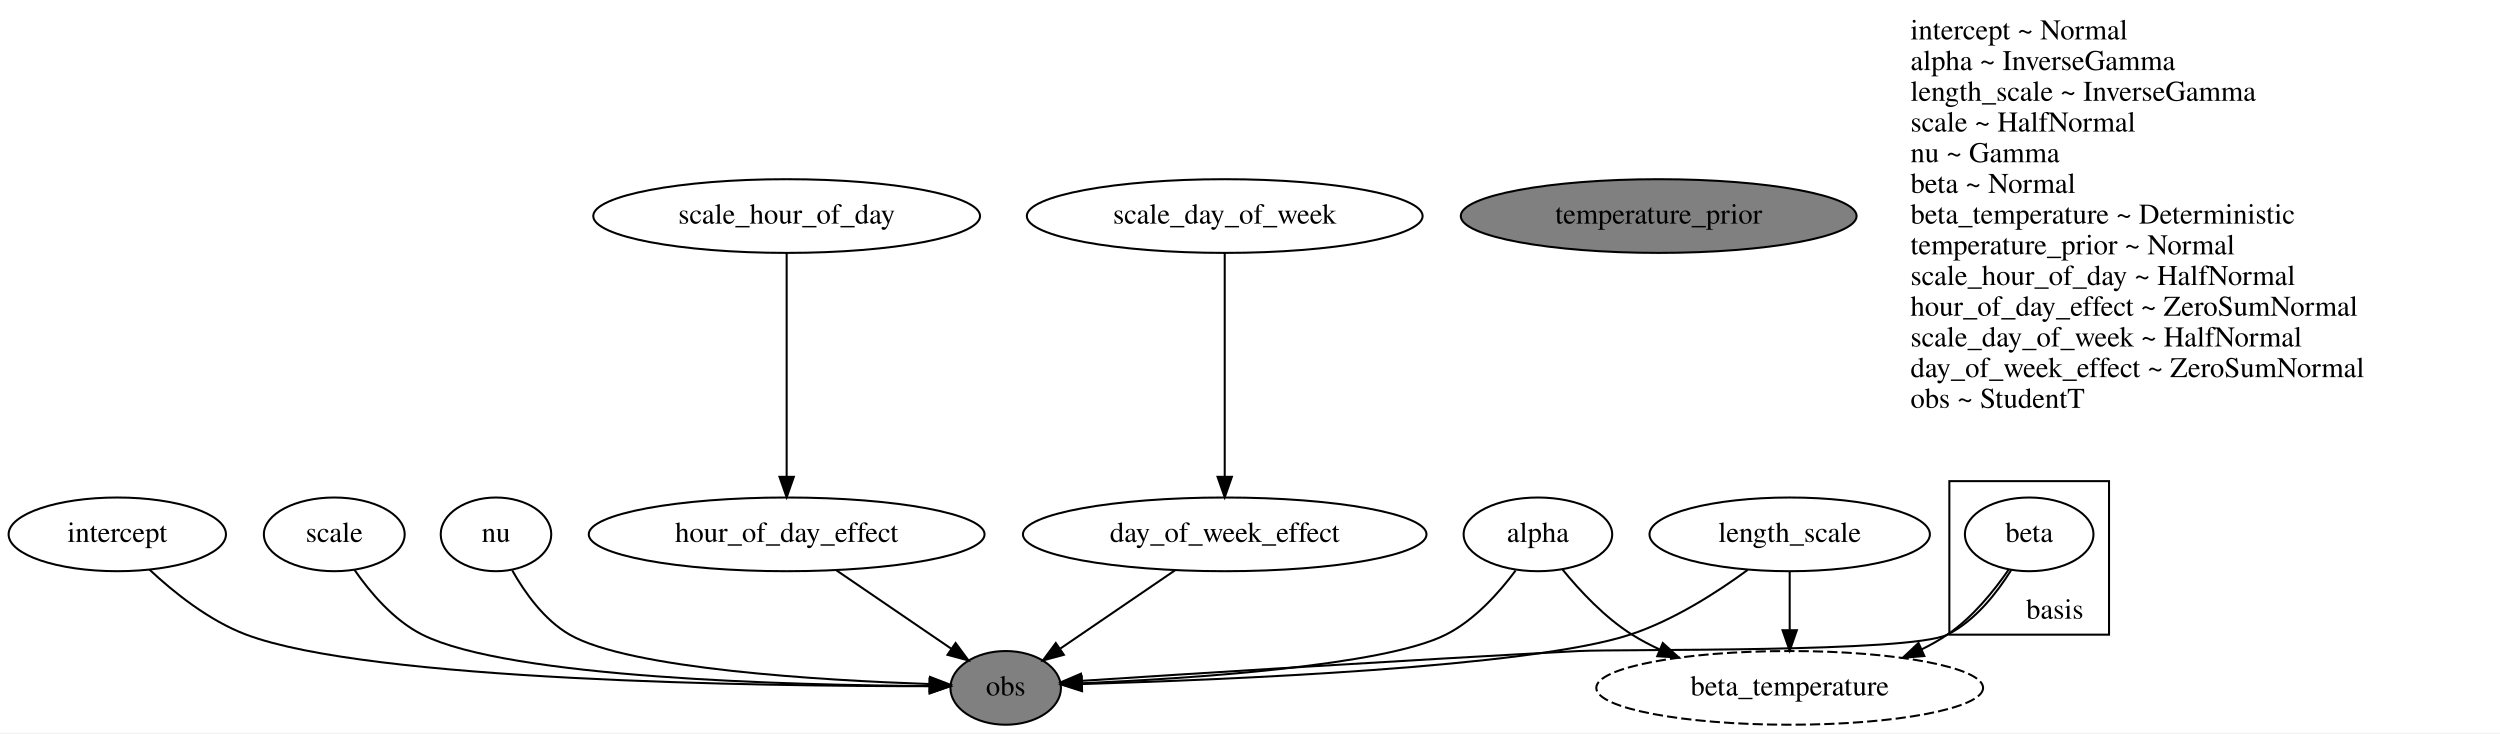
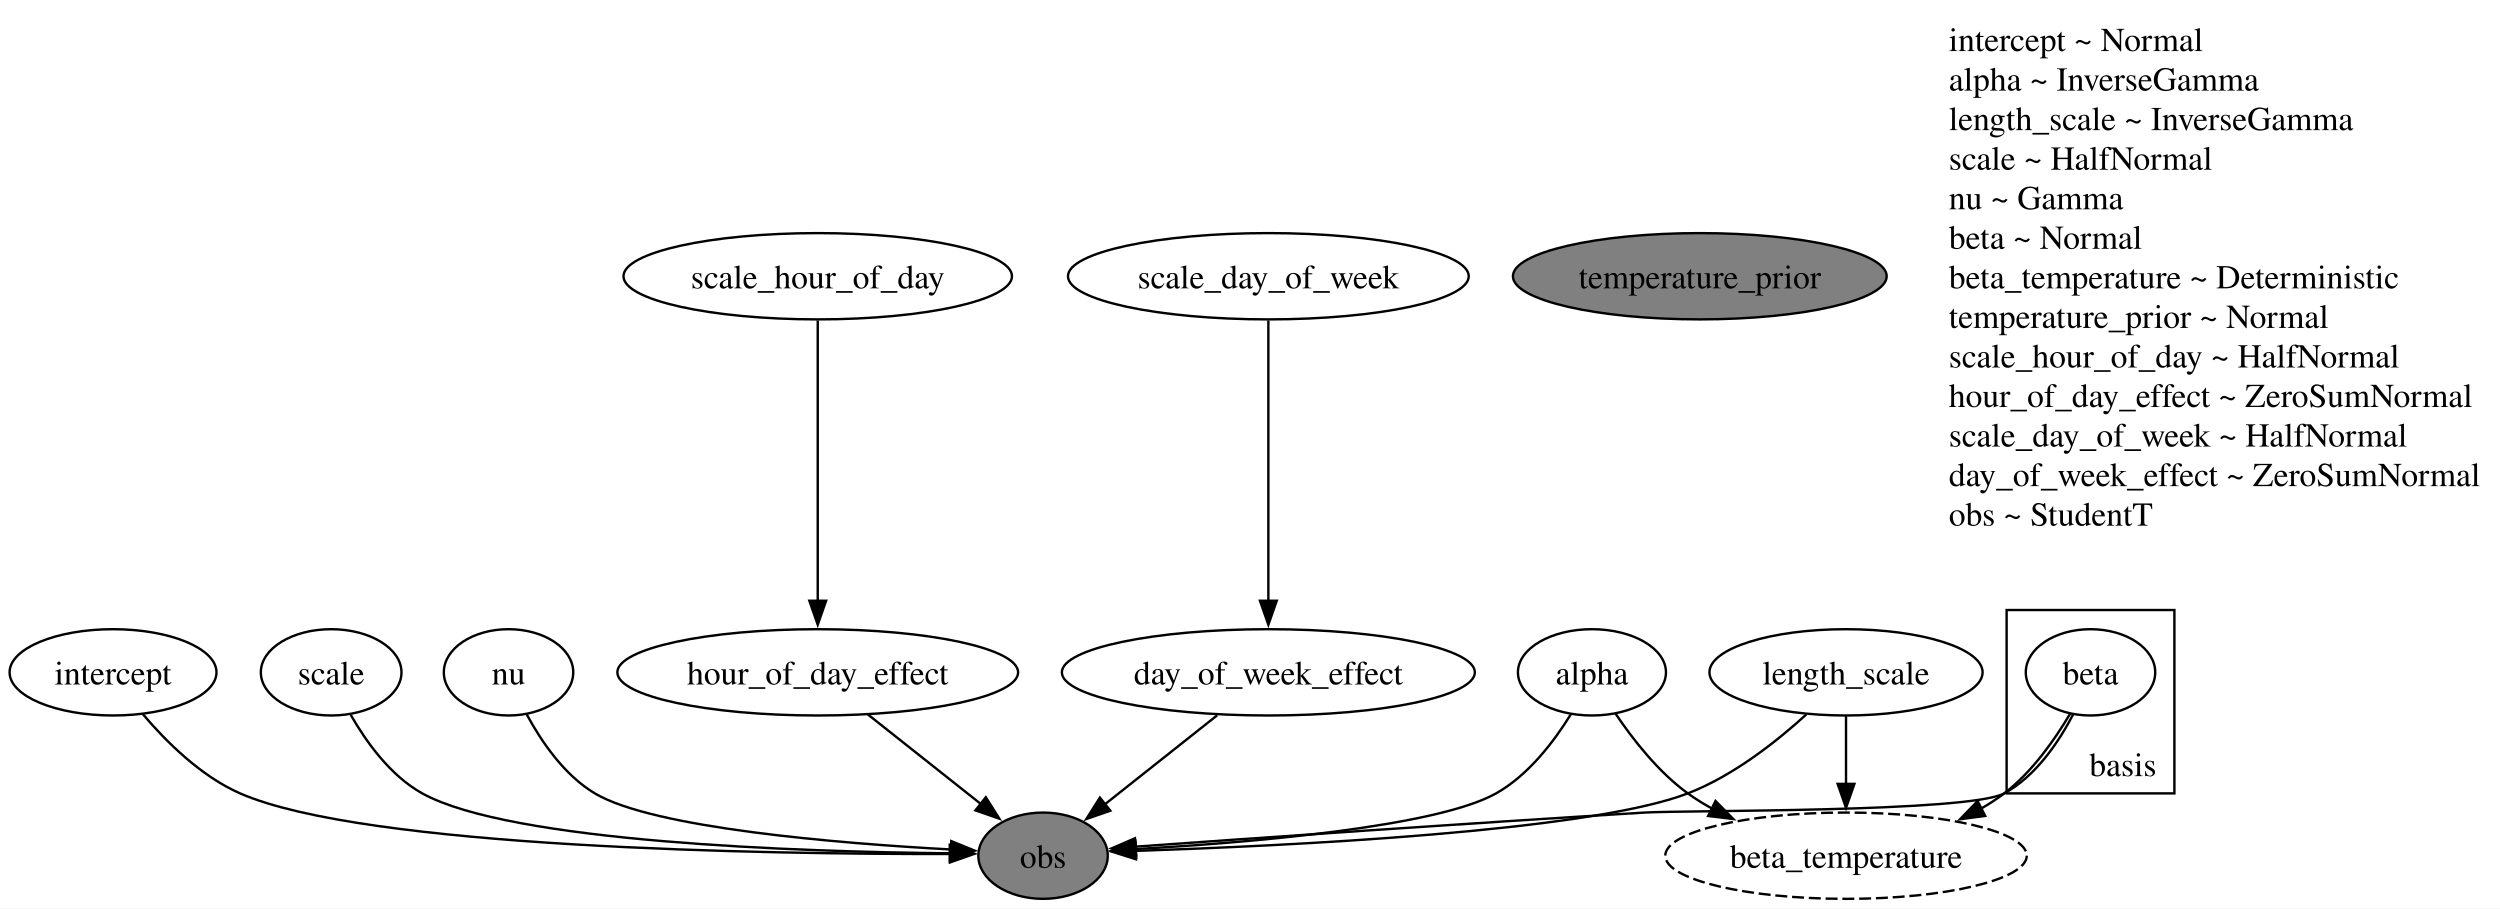
- <svg xmlns="http://www.w3.org/2000/svg" width="1221pt" height="358pt" viewBox="0.00 0.00 1221.30 358.00">
-   <g id="graph0" class="graph" transform="scale(1 1) rotate(0) translate(4 354)">
-     <polygon fill="white" stroke="transparent" points="-4,4 -4,-354 1217.3,-354 1217.3,4 -4,4" />
+ <svg xmlns="http://www.w3.org/2000/svg" width="1043pt" height="379pt" viewBox="0.00 0.00 1043.00 379.00">
+   <g id="graph0" class="graph" transform="scale(1 1) rotate(0) translate(4 375)">
+     <polygon fill="white" stroke="none" points="-4,4 -4,-375 1039.29,-375 1039.29,4 -4,4" />
    <g id="clust1" class="cluster">
-       <polygon fill="none" stroke="black" points="948.3,-44 948.3,-119 1026.3,-119 1026.3,-44 948.3,-44" />
-       <text text-anchor="middle" x="999.8" y="-51.8" font-family="Times,serif" font-size="14.00">basis</text>
+       <polygon fill="none" stroke="black" points="833.16,-44 833.16,-120.5 903.16,-120.5 903.16,-44 833.16,-44" />
+       <text xml:space="preserve" text-anchor="middle" x="881.66" y="-51.2" font-family="Times,serif" font-size="14.00">basis</text>
    </g>
    <g id="node1" class="node">
-       <ellipse fill="white" stroke="black" cx="53.3" cy="-93" rx="53.09" ry="18" />
-       <text text-anchor="middle" x="53.3" y="-89.3" font-family="Times,serif" font-size="14.00">intercept</text>
+       <ellipse fill="white" stroke="black" cx="43.16" cy="-94.5" rx="43.16" ry="18" />
+       <text xml:space="preserve" text-anchor="middle" x="43.16" y="-89.45" font-family="Times,serif" font-size="14.00">intercept</text>
    </g>
    <g id="node12" class="node">
-       <ellipse fill="grey" stroke="black" cx="487.3" cy="-18" rx="27" ry="18" />
-       <text text-anchor="middle" x="487.3" y="-14.3" font-family="Times,serif" font-size="14.00">obs</text>
+       <ellipse fill="grey" stroke="black" cx="431.16" cy="-18" rx="27" ry="18" />
+       <text xml:space="preserve" text-anchor="middle" x="431.16" y="-12.95" font-family="Times,serif" font-size="14.00">obs</text>
    </g>
    <g id="edge6" class="edge">
-       <path fill="none" stroke="black" d="M69.02,-75.77C80.88,-64.68 98.14,-50.82 116.3,-44 176.59,-21.36 368.29,-18.83 449.92,-18.81" />
-       <polygon fill="black" stroke="black" points="450.22,-22.31 460.22,-18.82 450.23,-15.31 450.22,-22.31" />
+       <path fill="none" stroke="black" d="M55.59,-77.06C65.27,-65.62 79.79,-51.17 96.16,-44 148.33,-21.15 315.87,-18.61 392.39,-18.7" />
+       <polygon fill="black" stroke="black" points="392.34,-22.2 402.35,-18.72 392.36,-15.2 392.34,-22.2" />
    </g>
    <g id="node2" class="node">
-       <ellipse fill="white" stroke="black" cx="747.3" cy="-93" rx="36.29" ry="18" />
-       <text text-anchor="middle" x="747.3" y="-89.3" font-family="Times,serif" font-size="14.00">alpha</text>
+       <ellipse fill="white" stroke="black" cx="660.16" cy="-94.5" rx="30.88" ry="18" />
+       <text xml:space="preserve" text-anchor="middle" x="660.16" y="-89.45" font-family="Times,serif" font-size="14.00">alpha</text>
    </g>
    <g id="node6" class="node">
-       <ellipse fill="white" stroke="black" stroke-dasharray="5,2" cx="870.3" cy="-18" rx="94.48" ry="18" />
-       <text text-anchor="middle" x="870.3" y="-14.3" font-family="Times,serif" font-size="14.00">beta_temperature</text>
+       <ellipse fill="white" stroke="black" stroke-dasharray="5,2" cx="766.16" cy="-18" rx="75.41" ry="18" />
+       <text xml:space="preserve" text-anchor="middle" x="766.16" y="-12.95" font-family="Times,serif" font-size="14.00">beta_temperature</text>
    </g>
    <g id="edge1" class="edge">
-       <path fill="none" stroke="black" d="M759.38,-75.75C767.85,-65.37 780,-52.34 793.3,-44 797.58,-41.31 802.17,-38.89 806.91,-36.71" />
-       <polygon fill="black" stroke="black" points="808.31,-39.92 816.16,-32.8 805.59,-33.47 808.31,-39.92" />
+       <path fill="none" stroke="black" d="M669.95,-77.34C677.15,-66.63 687.81,-52.94 700.16,-44 703.34,-41.7 706.75,-39.59 710.28,-37.65" />
+       <polygon fill="black" stroke="black" points="711.71,-40.85 719.14,-33.3 708.62,-34.57 711.71,-40.85" />
    </g>
    <g id="edge7" class="edge">
-       <path fill="none" stroke="black" d="M736.4,-75.33C728.35,-64.49 716.37,-51.09 702.3,-44 672.01,-28.74 577.58,-22.57 524.49,-20.26" />
-       <polygon fill="black" stroke="black" points="524.59,-16.76 514.46,-19.85 524.3,-23.76 524.59,-16.76" />
+       <path fill="none" stroke="black" d="M651.28,-76.88C644.35,-65.66 633.65,-51.57 620.16,-44 595.15,-29.96 517.38,-23.48 469.75,-20.75" />
+       <polygon fill="black" stroke="black" points="470.03,-17.26 459.85,-20.21 469.65,-24.25 470.03,-17.26" />
    </g>
    <g id="node3" class="node">
-       <ellipse fill="white" stroke="black" cx="870.3" cy="-93" rx="68.49" ry="18" />
-       <text text-anchor="middle" x="870.3" y="-89.3" font-family="Times,serif" font-size="14.00">length_scale</text>
+       <ellipse fill="white" stroke="black" cx="766.16" cy="-94.5" rx="56.98" ry="18" />
+       <text xml:space="preserve" text-anchor="middle" x="766.16" y="-89.45" font-family="Times,serif" font-size="14.00">length_scale</text>
    </g>
    <g id="edge2" class="edge">
-       <path fill="none" stroke="black" d="M870.3,-74.7C870.3,-66.25 870.3,-55.87 870.3,-46.37" />
-       <polygon fill="black" stroke="black" points="873.8,-46.18 870.3,-36.18 866.8,-46.18 873.8,-46.18" />
+       <path fill="none" stroke="black" d="M766.16,-76.22C766.16,-67.82 766.16,-57.49 766.16,-47.93" />
+       <polygon fill="black" stroke="black" points="769.66,-47.96 766.16,-37.96 762.66,-47.96 769.66,-47.96" />
    </g>
    <g id="edge8" class="edge">
-       <path fill="none" stroke="black" d="M849.79,-75.64C834.79,-64.64 813.45,-50.93 792.3,-44 743.55,-28.02 594.83,-21.93 524.67,-19.89" />
-       <polygon fill="black" stroke="black" points="524.6,-16.39 514.51,-19.61 524.41,-23.39 524.6,-16.39" />
+       <path fill="none" stroke="black" d="M749.58,-76.91C737.11,-65.55 719.01,-51.27 700.16,-44 659.07,-28.15 533.49,-22.1 469.51,-20" />
+       <polygon fill="black" stroke="black" points="469.93,-16.51 459.82,-19.7 469.71,-23.51 469.93,-16.51" />
    </g>
    <g id="node4" class="node">
-       <ellipse fill="white" stroke="black" cx="159.3" cy="-93" rx="34.39" ry="18" />
-       <text text-anchor="middle" x="159.3" y="-89.3" font-family="Times,serif" font-size="14.00">scale</text>
+       <ellipse fill="white" stroke="black" cx="134.16" cy="-94.5" rx="29.34" ry="18" />
+       <text xml:space="preserve" text-anchor="middle" x="134.16" y="-89.45" font-family="Times,serif" font-size="14.00">scale</text>
    </g>
    <g id="edge9" class="edge">
-       <path fill="none" stroke="black" d="M169.15,-75.68C176.74,-64.71 188.29,-51.01 202.3,-44 244.78,-22.75 382.87,-19.3 449.99,-18.91" />
-       <polygon fill="black" stroke="black" points="450.14,-22.41 460.13,-18.87 450.12,-15.41 450.14,-22.41" />
+       <path fill="none" stroke="black" d="M142.33,-76.75C148.78,-65.47 158.9,-51.35 172.16,-44 209,-23.58 329.6,-19.64 392.39,-19.01" />
+       <polygon fill="black" stroke="black" points="392.28,-22.51 402.25,-18.94 392.23,-15.51 392.28,-22.51" />
    </g>
    <g id="node5" class="node">
-       <ellipse fill="white" stroke="black" cx="238.3" cy="-93" rx="27" ry="18" />
-       <text text-anchor="middle" x="238.3" y="-89.3" font-family="Times,serif" font-size="14.00">nu</text>
+       <ellipse fill="white" stroke="black" cx="208.16" cy="-94.5" rx="27" ry="18" />
+       <text xml:space="preserve" text-anchor="middle" x="208.16" y="-89.45" font-family="Times,serif" font-size="14.00">nu</text>
    </g>
    <g id="edge10" class="edge">
-       <path fill="none" stroke="black" d="M246.25,-75.38C252.35,-64.56 261.84,-51.17 274.3,-44 303.42,-27.25 397.33,-21.69 450.22,-19.87" />
-       <polygon fill="black" stroke="black" points="450.33,-23.37 460.21,-19.55 450.11,-16.37 450.33,-23.37" />
+       <path fill="none" stroke="black" d="M215.77,-76.91C221.81,-65.71 231.38,-51.62 244.16,-44 268.54,-29.47 345.62,-23.15 392.87,-20.59" />
+       <polygon fill="black" stroke="black" points="392.87,-24.1 402.68,-20.09 392.51,-17.11 392.87,-24.1" />
    </g>
    <g id="node7" class="node">
-       <ellipse fill="grey" stroke="black" cx="806.3" cy="-248.5" rx="96.68" ry="18" />
-       <text text-anchor="middle" x="806.3" y="-244.8" font-family="Times,serif" font-size="14.00">temperature_prior</text>
+       <ellipse fill="grey" stroke="black" cx="705.16" cy="-259.75" rx="77.97" ry="18" />
+       <text xml:space="preserve" text-anchor="middle" x="705.16" y="-254.7" font-family="Times,serif" font-size="14.00">temperature_prior</text>
    </g>
    <g id="node8" class="node">
-       <ellipse fill="white" stroke="black" cx="380.3" cy="-248.5" rx="94.48" ry="18" />
-       <text text-anchor="middle" x="380.3" y="-244.8" font-family="Times,serif" font-size="14.00">scale_hour_of_day</text>
+       <ellipse fill="white" stroke="black" cx="337.16" cy="-259.75" rx="81.04" ry="18" />
+       <text xml:space="preserve" text-anchor="middle" x="337.16" y="-254.7" font-family="Times,serif" font-size="14.00">scale_hour_of_day</text>
    </g>
    <g id="node9" class="node">
-       <ellipse fill="white" stroke="black" cx="380.3" cy="-93" rx="96.68" ry="18" />
-       <text text-anchor="middle" x="380.3" y="-89.3" font-family="Times,serif" font-size="14.00">hour_of_day_effect</text>
+       <ellipse fill="white" stroke="black" cx="337.16" cy="-94.5" rx="83.6" ry="18" />
+       <text xml:space="preserve" text-anchor="middle" x="337.16" y="-89.45" font-family="Times,serif" font-size="14.00">hour_of_day_effect</text>
    </g>
    <g id="edge4" class="edge">
-       <path fill="none" stroke="black" d="M380.3,-230.49C380.3,-204.09 380.3,-153.03 380.3,-121.4" />
-       <polygon fill="black" stroke="black" points="383.8,-121.09 380.3,-111.09 376.8,-121.09 383.8,-121.09" />
+       <path fill="none" stroke="black" d="M337.16,-241.28C337.16,-213.3 337.16,-158.13 337.16,-124.27" />
+       <polygon fill="black" stroke="black" points="340.66,-124.36 337.16,-114.36 333.66,-124.36 340.66,-124.36" />
    </g>
    <g id="edge12" class="edge">
-       <path fill="none" stroke="black" d="M404.58,-75.44C421.27,-64.04 443.45,-48.92 460.63,-37.19" />
-       <polygon fill="black" stroke="black" points="462.82,-39.93 469.11,-31.41 458.88,-34.15 462.82,-39.93" />
+       <path fill="none" stroke="black" d="M358.02,-76.97C372,-65.89 390.49,-51.23 405.39,-39.43" />
+       <polygon fill="black" stroke="black" points="407.28,-42.4 412.94,-33.44 402.93,-36.91 407.28,-42.4" />
    </g>
    <g id="node10" class="node">
-       <ellipse fill="white" stroke="black" cx="594.3" cy="-248.5" rx="96.68" ry="18" />
-       <text text-anchor="middle" x="594.3" y="-244.8" font-family="Times,serif" font-size="14.00">scale_day_of_week</text>
+       <ellipse fill="white" stroke="black" cx="525.16" cy="-259.75" rx="83.6" ry="18" />
+       <text xml:space="preserve" text-anchor="middle" x="525.16" y="-254.7" font-family="Times,serif" font-size="14.00">scale_day_of_week</text>
    </g>
    <g id="node11" class="node">
-       <ellipse fill="white" stroke="black" cx="594.3" cy="-93" rx="98.58" ry="18" />
-       <text text-anchor="middle" x="594.3" y="-89.3" font-family="Times,serif" font-size="14.00">day_of_week_effect</text>
+       <ellipse fill="white" stroke="black" cx="525.16" cy="-94.5" rx="86.15" ry="18" />
+       <text xml:space="preserve" text-anchor="middle" x="525.16" y="-89.45" font-family="Times,serif" font-size="14.00">day_of_week_effect</text>
    </g>
    <g id="edge5" class="edge">
-       <path fill="none" stroke="black" d="M594.3,-230.49C594.3,-204.09 594.3,-153.03 594.3,-121.4" />
-       <polygon fill="black" stroke="black" points="597.8,-121.09 594.3,-111.09 590.8,-121.09 597.8,-121.09" />
+       <path fill="none" stroke="black" d="M525.16,-241.28C525.16,-213.3 525.16,-158.13 525.16,-124.27" />
+       <polygon fill="black" stroke="black" points="528.66,-124.36 525.16,-114.36 521.66,-124.36 528.66,-124.36" />
    </g>
    <g id="edge13" class="edge">
-       <path fill="none" stroke="black" d="M570.02,-75.44C553.32,-64.04 531.14,-48.92 513.96,-37.19" />
-       <polygon fill="black" stroke="black" points="515.71,-34.15 505.48,-31.41 511.77,-39.93 515.71,-34.15" />
+       <path fill="none" stroke="black" d="M503.83,-76.59C489.84,-65.5 471.46,-50.94 456.69,-39.23" />
+       <polygon fill="black" stroke="black" points="459.23,-36.78 449.22,-33.31 454.88,-42.26 459.23,-36.78" />
    </g>
    <g id="node13" class="node">
-       <ellipse fill="white" stroke="black" cx="987.3" cy="-93" rx="31.4" ry="18" />
-       <text text-anchor="middle" x="987.3" y="-89.3" font-family="Times,serif" font-size="14.00">beta</text>
+       <ellipse fill="white" stroke="black" cx="868.16" cy="-94.5" rx="27" ry="18" />
+       <text xml:space="preserve" text-anchor="middle" x="868.16" y="-89.45" font-family="Times,serif" font-size="14.00">beta</text>
    </g>
    <g id="edge3" class="edge">
-       <path fill="none" stroke="black" d="M977.22,-75.7C970.04,-65.3 959.51,-52.27 947.3,-44 943.36,-41.33 939.11,-38.94 934.71,-36.78" />
-       <polygon fill="black" stroke="black" points="936.08,-33.56 925.52,-32.69 933.23,-39.95 936.08,-33.56" />
+       <path fill="none" stroke="black" d="M859.7,-77.32C853.37,-66.59 843.82,-52.9 832.16,-44 829.1,-41.66 825.79,-39.52 822.35,-37.56" />
+       <polygon fill="black" stroke="black" points="824.22,-34.59 813.72,-33.21 821.07,-40.84 824.22,-34.59" />
    </g>
    <g id="edge11" class="edge">
-       <path fill="none" stroke="black" d="M978.48,-75.52C971.59,-64.47 960.9,-50.75 947.3,-44 929.36,-35.11 787.29,-37.05 767.3,-36 680.21,-31.42 577.96,-24.93 524.37,-21.44" />
-       <polygon fill="black" stroke="black" points="524.52,-17.95 514.32,-20.79 524.07,-24.93 524.52,-17.95" />
+       <path fill="none" stroke="black" d="M860.99,-77.08C855.05,-65.65 845.42,-51.2 832.16,-44 817.5,-36.03 698.82,-37.01 682.16,-36 606.85,-31.44 518.88,-25.29 469.63,-21.78" />
+       <polygon fill="black" stroke="black" points="470,-18.3 459.78,-21.07 469.5,-25.28 470,-18.3" />
    </g>
    <g id="node14" class="node">
-       <text text-anchor="start" x="929.3" y="-334.8" font-family="Times,serif" font-size="14.00">intercept ~ Normal</text>
-       <text text-anchor="start" x="929.3" y="-319.8" font-family="Times,serif" font-size="14.00">alpha ~ InverseGamma</text>
-       <text text-anchor="start" x="929.3" y="-304.8" font-family="Times,serif" font-size="14.00">length_scale ~ InverseGamma</text>
-       <text text-anchor="start" x="929.3" y="-289.8" font-family="Times,serif" font-size="14.00">scale ~ HalfNormal</text>
-       <text text-anchor="start" x="929.3" y="-274.8" font-family="Times,serif" font-size="14.00">nu ~ Gamma</text>
-       <text text-anchor="start" x="929.3" y="-259.8" font-family="Times,serif" font-size="14.00">beta ~ Normal</text>
-       <text text-anchor="start" x="929.3" y="-244.8" font-family="Times,serif" font-size="14.00">beta_temperature ~ Deterministic</text>
-       <text text-anchor="start" x="929.3" y="-229.8" font-family="Times,serif" font-size="14.00">temperature_prior ~ Normal</text>
-       <text text-anchor="start" x="929.3" y="-214.8" font-family="Times,serif" font-size="14.00">scale_hour_of_day ~ HalfNormal</text>
-       <text text-anchor="start" x="929.3" y="-199.8" font-family="Times,serif" font-size="14.00">hour_of_day_effect ~ ZeroSumNormal</text>
-       <text text-anchor="start" x="929.3" y="-184.8" font-family="Times,serif" font-size="14.00">scale_day_of_week ~ HalfNormal</text>
-       <text text-anchor="start" x="929.3" y="-169.8" font-family="Times,serif" font-size="14.00">day_of_week_effect ~ ZeroSumNormal</text>
-       <text text-anchor="start" x="929.3" y="-154.8" font-family="Times,serif" font-size="14.00">obs ~ StudentT</text>
+       <text xml:space="preserve" text-anchor="start" x="809.04" y="-353.7" font-family="Times,serif" font-size="14.00">intercept ~ Normal</text>
+       <text xml:space="preserve" text-anchor="start" x="809.04" y="-337.2" font-family="Times,serif" font-size="14.00">alpha ~ InverseGamma</text>
+       <text xml:space="preserve" text-anchor="start" x="809.04" y="-320.7" font-family="Times,serif" font-size="14.00">length_scale ~ InverseGamma</text>
+       <text xml:space="preserve" text-anchor="start" x="809.04" y="-304.2" font-family="Times,serif" font-size="14.00">scale ~ HalfNormal</text>
+       <text xml:space="preserve" text-anchor="start" x="809.04" y="-287.7" font-family="Times,serif" font-size="14.00">nu ~ Gamma</text>
+       <text xml:space="preserve" text-anchor="start" x="809.04" y="-271.2" font-family="Times,serif" font-size="14.00">beta ~ Normal</text>
+       <text xml:space="preserve" text-anchor="start" x="809.04" y="-254.7" font-family="Times,serif" font-size="14.00">beta_temperature ~ Deterministic</text>
+       <text xml:space="preserve" text-anchor="start" x="809.04" y="-238.2" font-family="Times,serif" font-size="14.00">temperature_prior ~ Normal</text>
+       <text xml:space="preserve" text-anchor="start" x="809.04" y="-221.7" font-family="Times,serif" font-size="14.00">scale_hour_of_day ~ HalfNormal</text>
+       <text xml:space="preserve" text-anchor="start" x="809.04" y="-205.2" font-family="Times,serif" font-size="14.00">hour_of_day_effect ~ ZeroSumNormal</text>
+       <text xml:space="preserve" text-anchor="start" x="809.04" y="-188.7" font-family="Times,serif" font-size="14.00">scale_day_of_week ~ HalfNormal</text>
+       <text xml:space="preserve" text-anchor="start" x="809.04" y="-172.2" font-family="Times,serif" font-size="14.00">day_of_week_effect ~ ZeroSumNormal</text>
+       <text xml:space="preserve" text-anchor="start" x="809.04" y="-155.7" font-family="Times,serif" font-size="14.00">obs ~ StudentT</text>
    </g>
  </g>
</svg>
